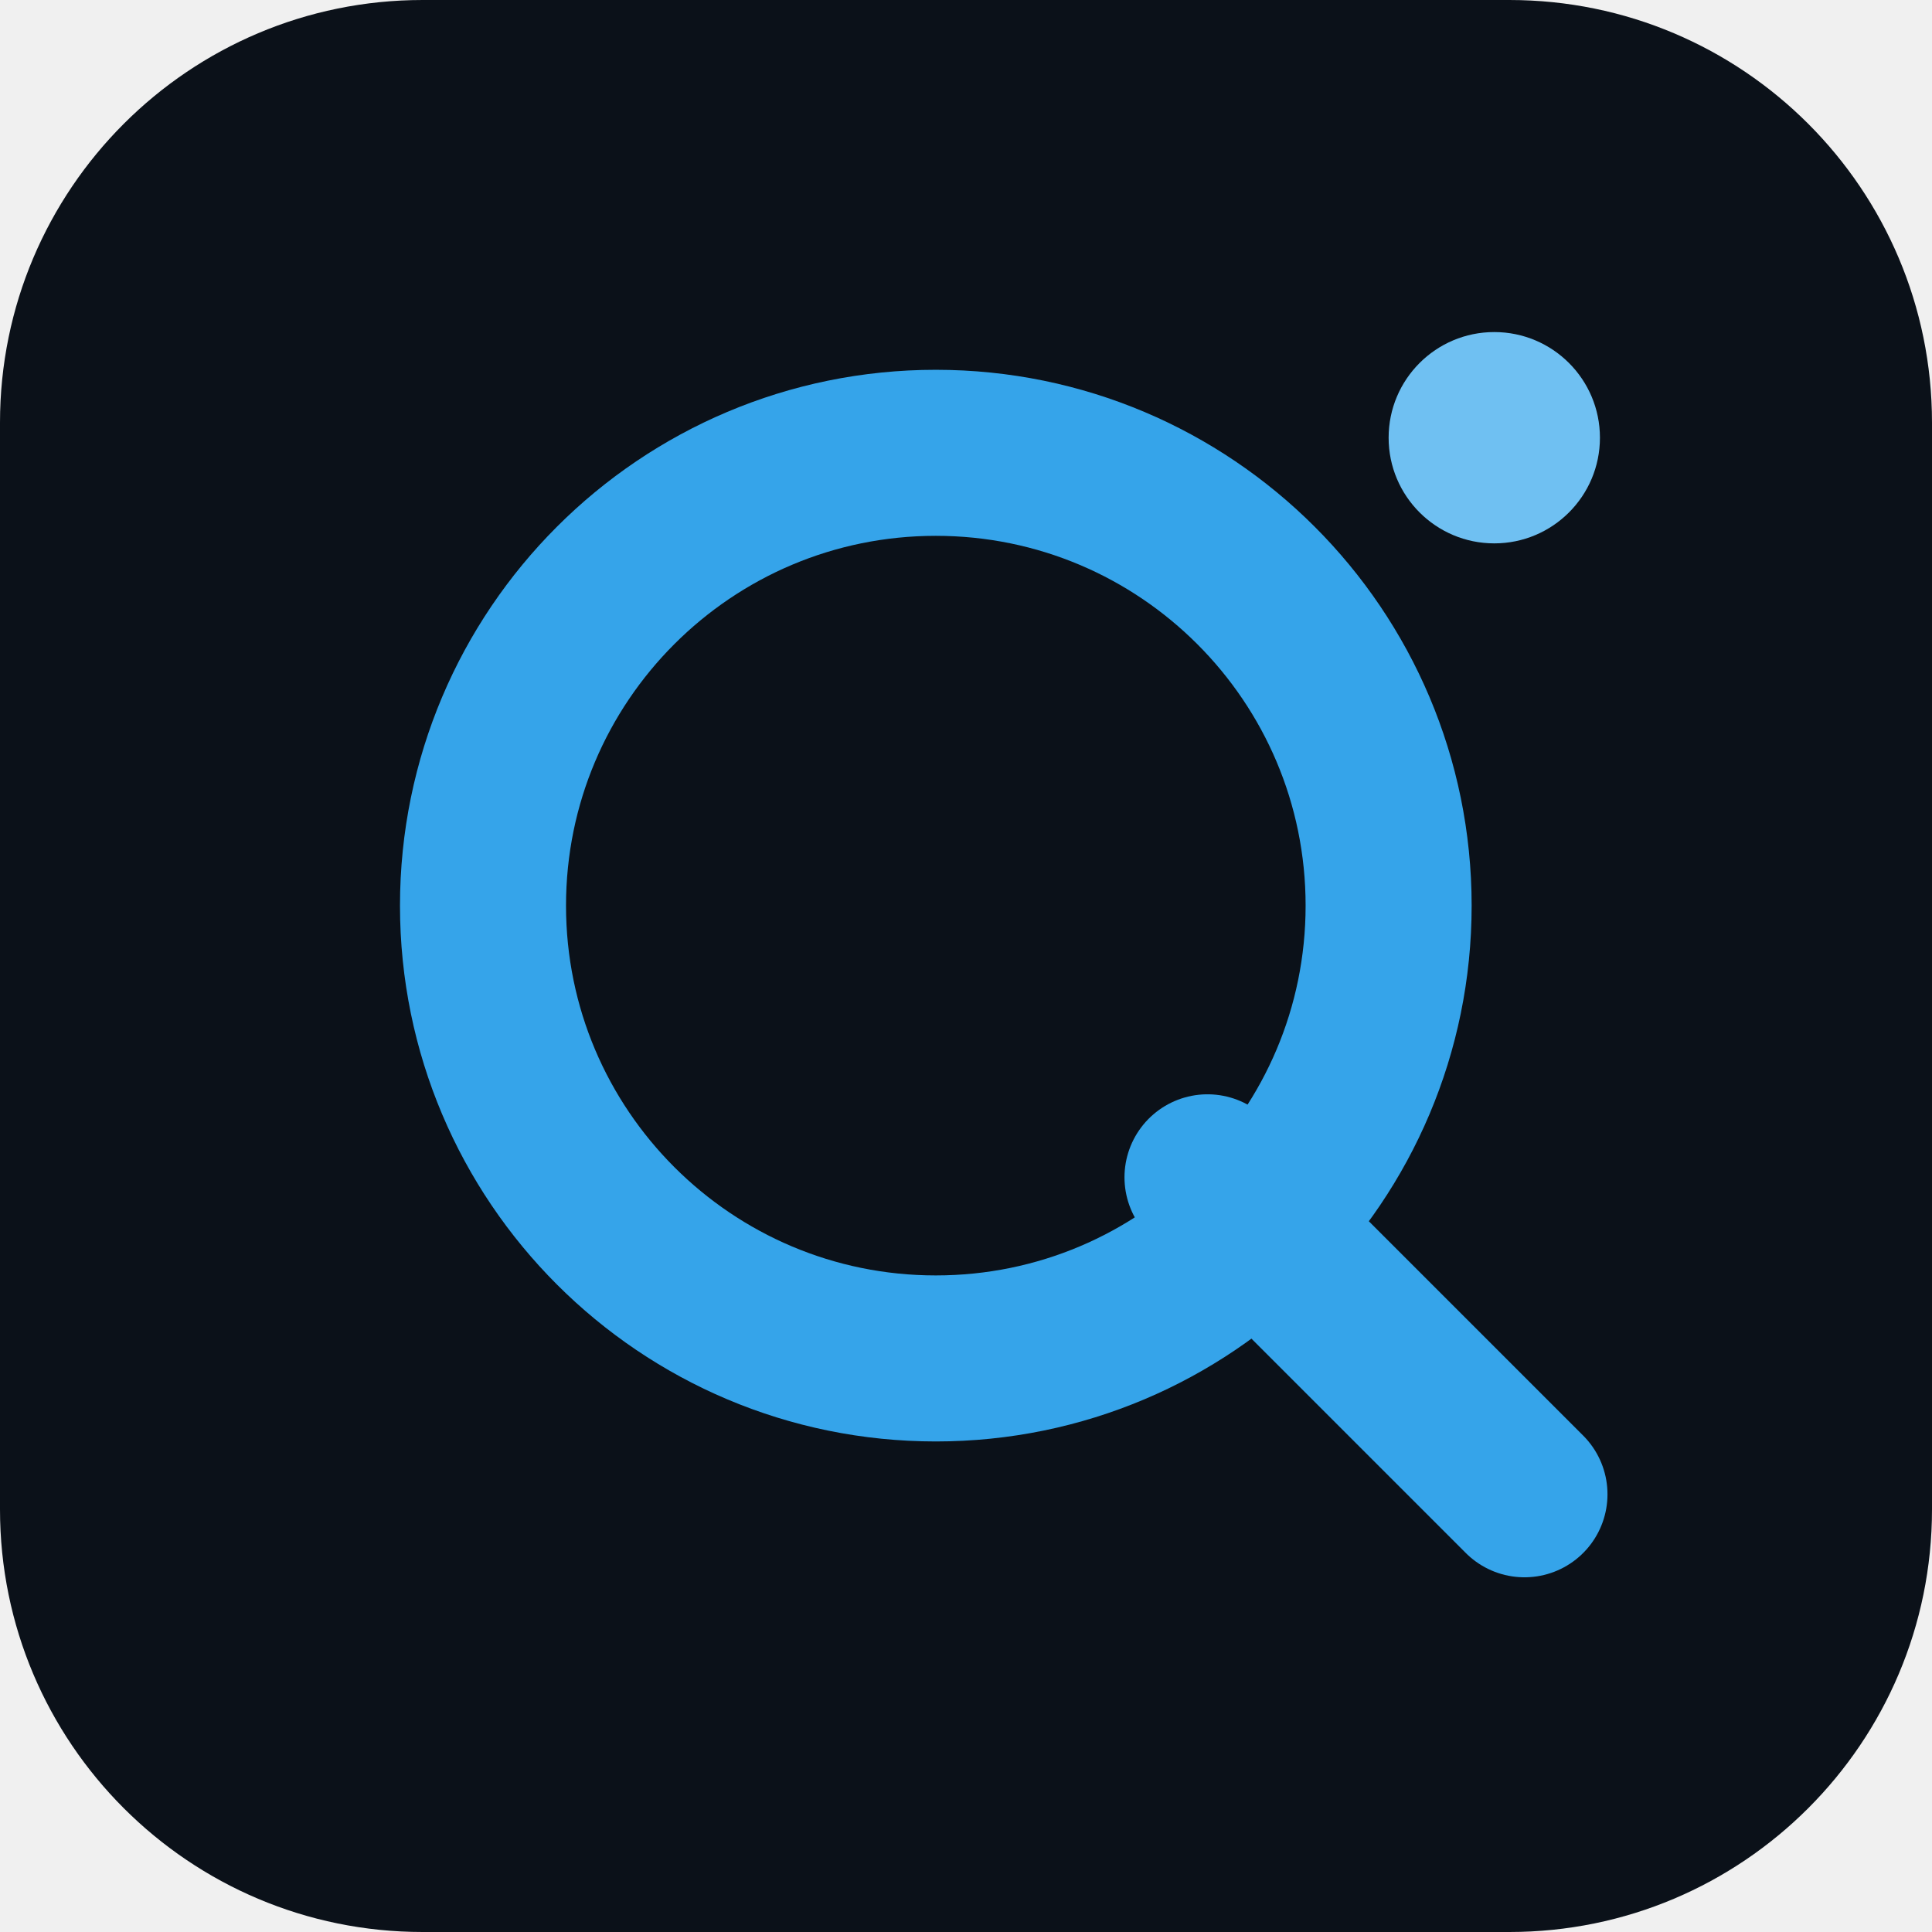
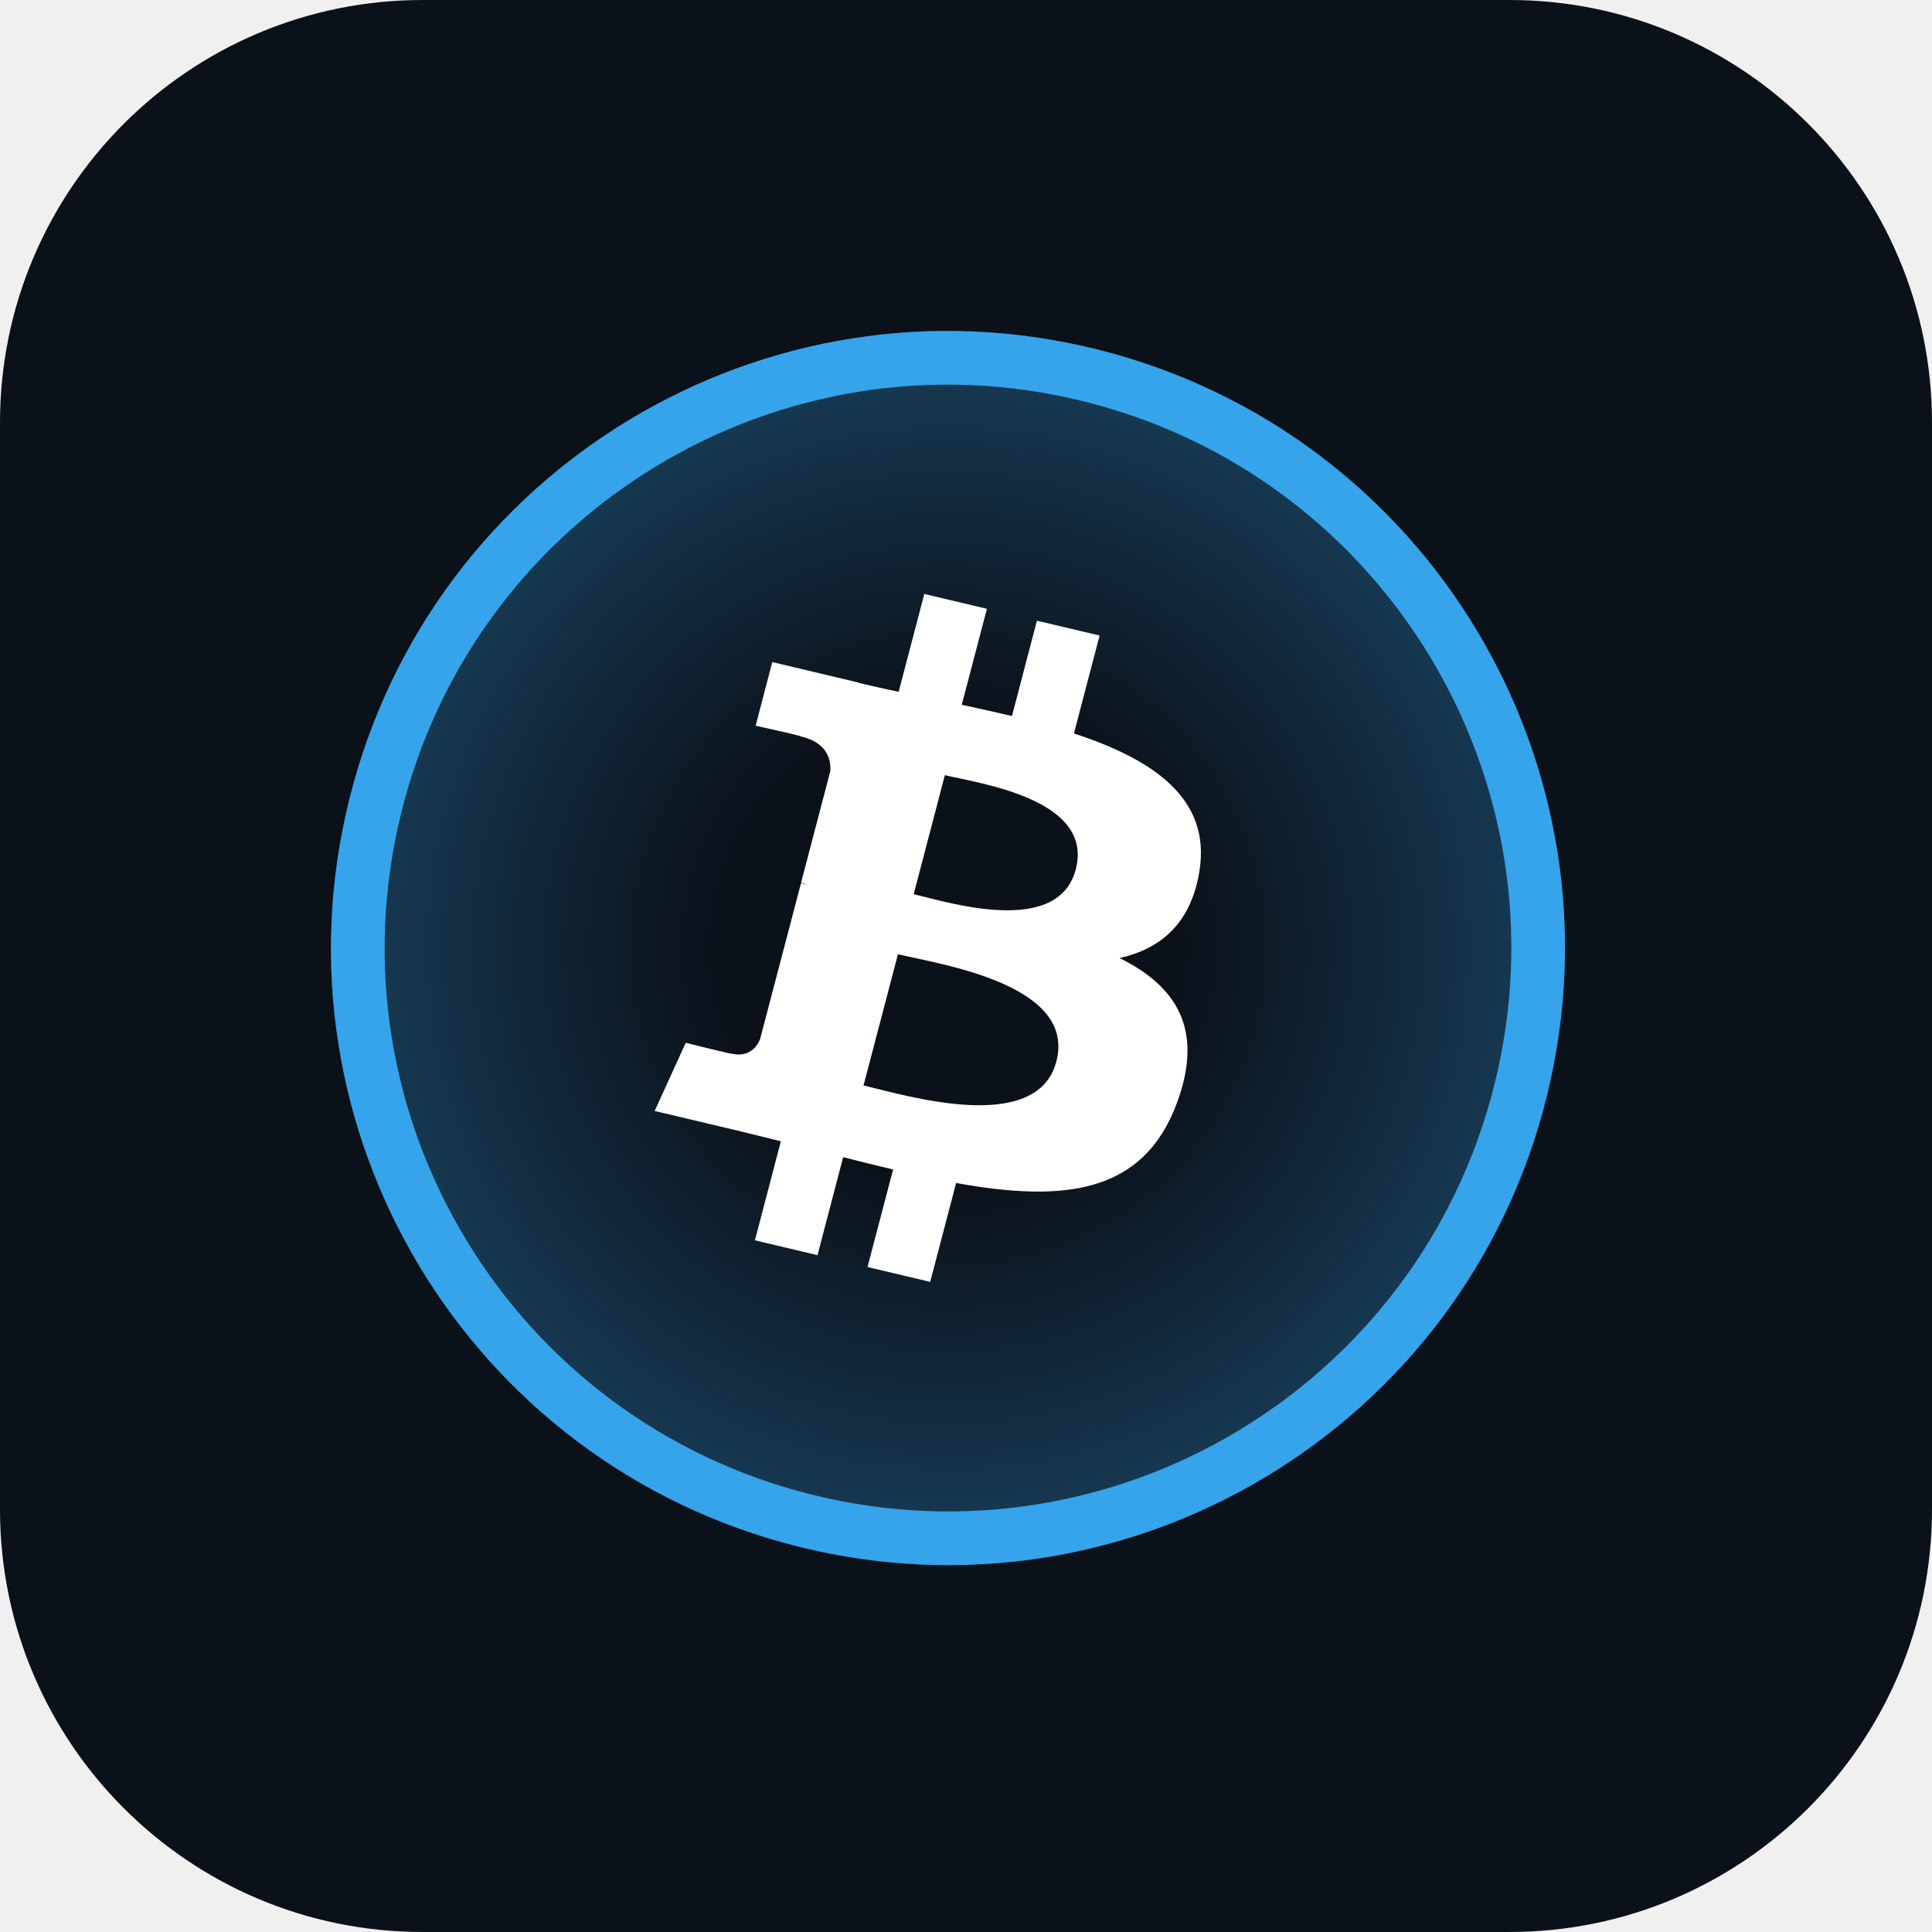
<svg xmlns="http://www.w3.org/2000/svg" viewBox="0 0 128 128" width="128" height="128">
  <rect width="128" height="128" rx="28" fill="#0b1119" />
-   <circle cx="62" cy="60" r="30" fill="none" stroke="#35a4ea" stroke-width="11" />
-   <path d="M80 78 L101 99" stroke="#35a4ea" stroke-width="11" stroke-linecap="round" />
-   <circle cx="99" cy="29" r="7" fill="#6fc0f2" />
+   <g transform="translate(16 16) scale(2.461538)">
+     <path d="M35.125 23.035C32.907 31.933 23.895 37.348 14.996 35.129C6.1 32.91 0.685 23.898 2.905 15.001C5.122 6.102 14.134 0.686 23.03 2.904C31.929 5.123 37.343 14.136 35.125 23.035Z" fill="url(#btqGlow)" fill-opacity="0.3" />
+     <path fill-rule="evenodd" d="M4.306 15.35L4.306 15.35C2.28 23.473 7.224 31.702 15.345 33.727C23.47 35.753 31.698 30.809 33.724 22.685C35.749 14.561 30.805 6.331 22.681 4.306L22.681 4.306C14.559 2.28 6.331 7.225 4.306 15.35ZM23.03 2.904C14.134 0.686 5.122 6.102 2.905 15.001C0.685 23.898 6.1 32.91 14.996 35.129C23.895 37.348 32.907 31.933 35.125 23.035C37.343 14.136 31.929 5.123 23.03 2.904Z" fill="#35A4EA" />
+     <path d="M25.785 16.93C26.091 14.985 24.534 13.939 22.405 13.241L23.096 10.606L21.409 10.206L20.737 12.772C20.294 12.667 19.838 12.568 19.386 12.469L20.063 9.886L18.378 9.487L17.687 12.121C17.32 12.042 16.959 11.963 16.61 11.88L16.612 11.872L14.286 11.32L13.838 13.033C13.838 13.033 15.089 13.306 15.062 13.323C15.745 13.485 15.869 13.915 15.848 14.256L15.061 17.258C15.108 17.27 15.169 17.286 15.237 17.312C15.18 17.298 15.12 17.284 15.059 17.27L13.956 21.476C13.872 21.673 13.66 21.969 13.183 21.857C13.2 21.88 11.957 21.566 11.957 21.566L11.12 23.402L13.315 23.922C13.723 24.02 14.123 24.121 14.517 24.217L13.819 26.883L15.503 27.283L16.194 24.645C16.654 24.764 17.101 24.874 17.538 24.977L16.849 27.602L18.536 28.002L19.234 25.341C22.109 25.859 24.271 25.65 25.181 23.176C25.915 21.184 25.145 20.035 23.632 19.285C24.734 19.044 25.564 18.354 25.785 16.93ZM21.932 22.07C21.411 24.062 17.885 22.985 16.742 22.715L17.668 19.184C18.811 19.455 22.477 19.992 21.932 22.07ZM22.454 16.901C21.978 18.713 19.044 17.793 18.092 17.567L18.931 14.364C19.883 14.59 22.949 15.011 22.454 16.901Z" fill="#ffffff" />
+   </g>
+   <defs>
+     <radialGradient id="btqGlow" cx="0" cy="0" r="1" gradientUnits="userSpaceOnUse" gradientTransform="translate(19.0147 19.0167) rotate(90) scale(16.6094 16.6075)">
+       <stop offset="0.38" stop-color="#35A4EA" stop-opacity="0" />
+       <stop offset="1" stop-color="#35A4EA" />
+     </radialGradient>
+   </defs>
</svg>
